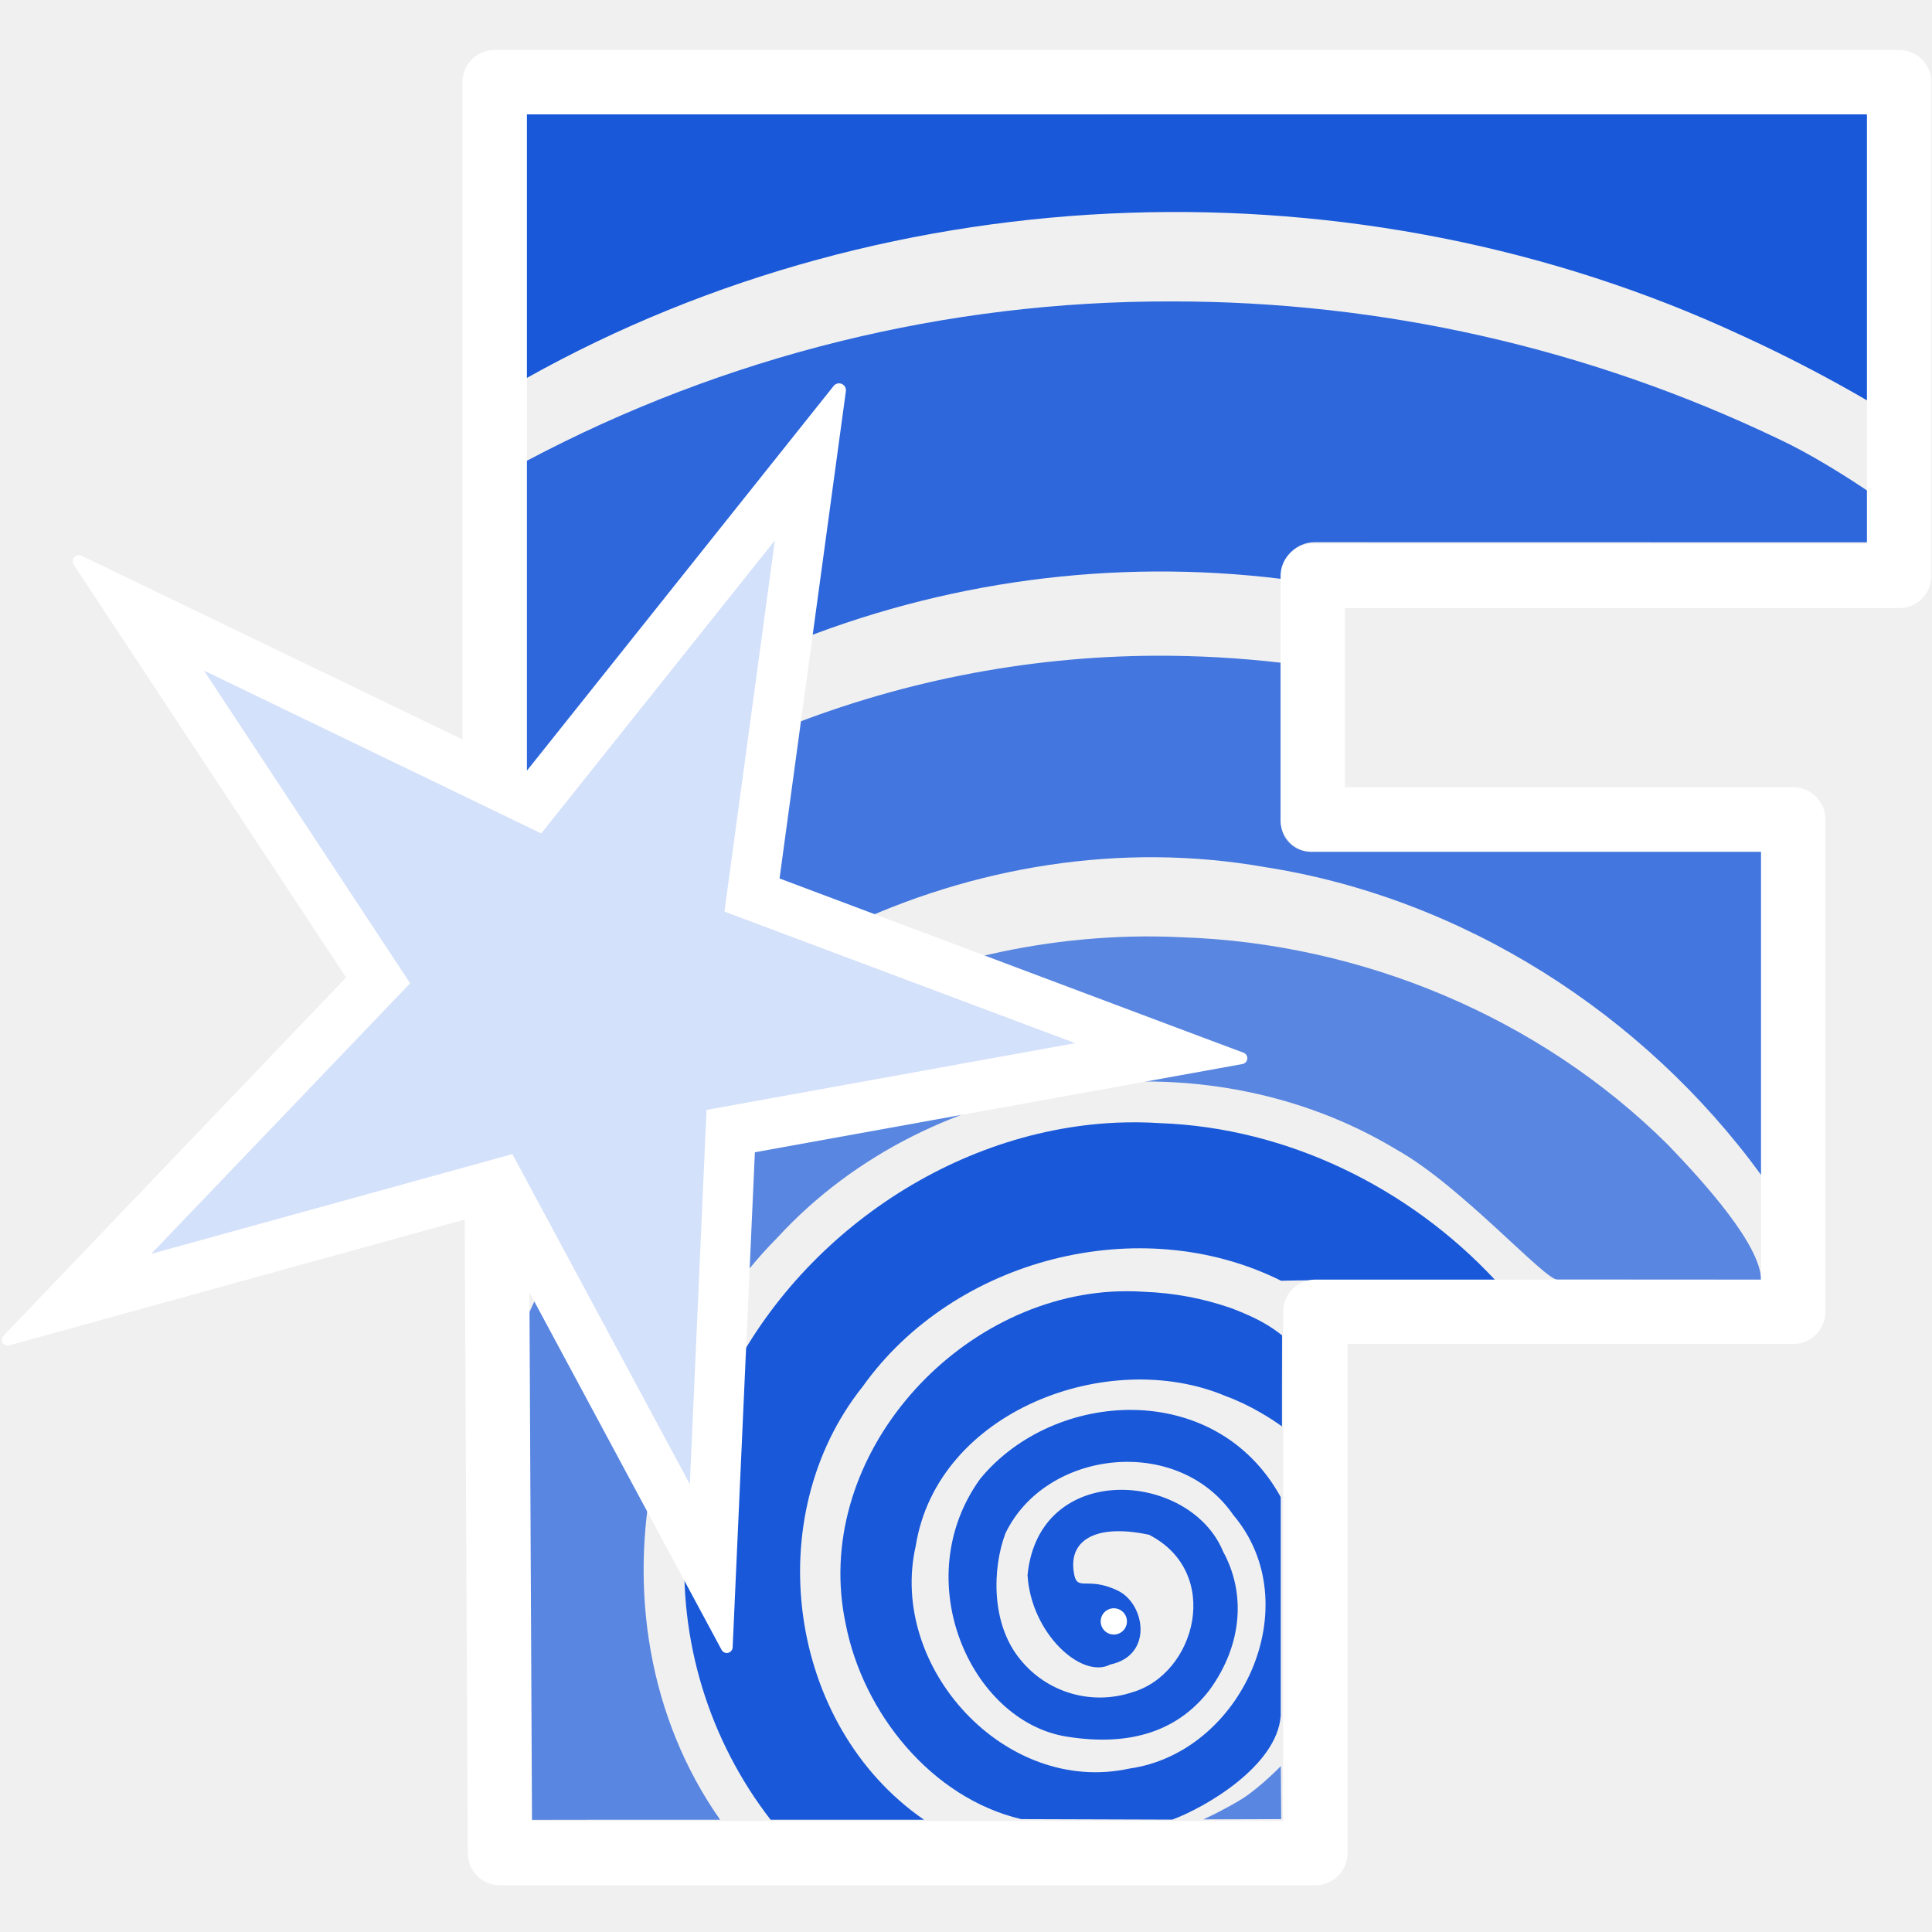
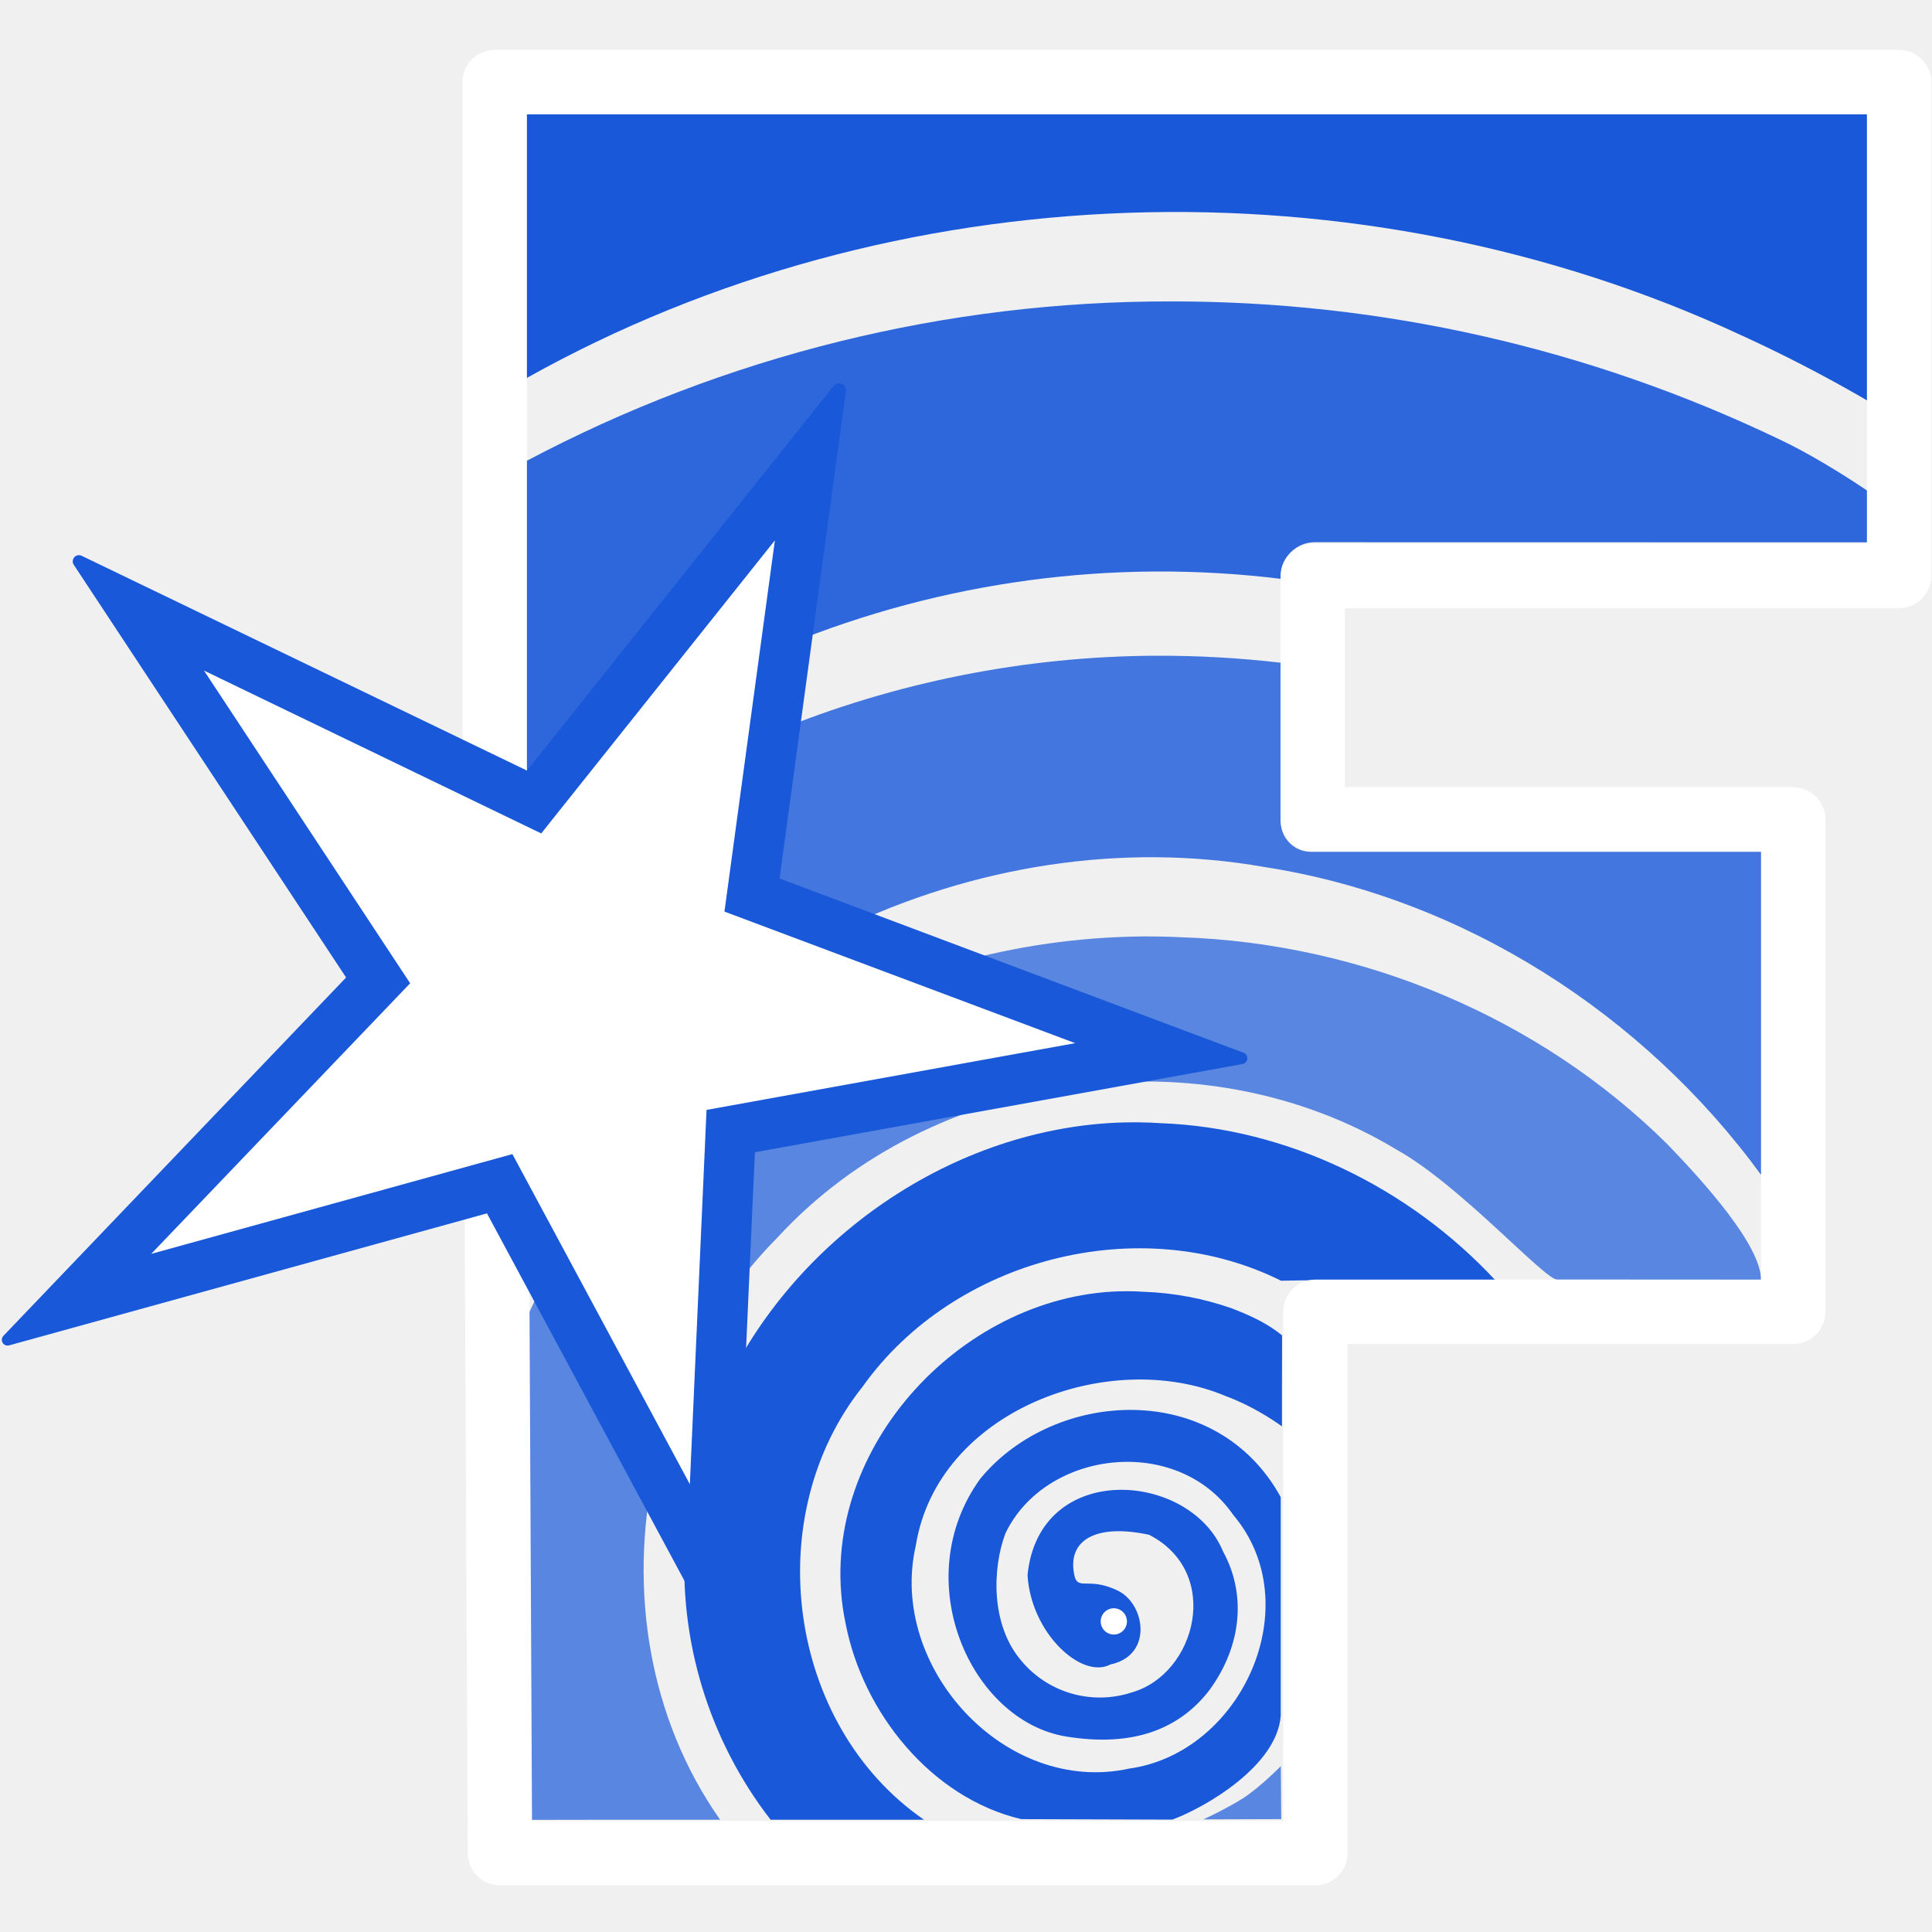
<svg xmlns="http://www.w3.org/2000/svg" viewBox="0 0 158.75 158.75">
  <path fill="#1858d9" d="M45.055 104.702a46.497 46.497 0 0 0-1.795 3.65l.02 41.183 6.787-.01h9.105c-5.879-8.36-7.492-18.897-5.435-28.699z" opacity=".7" style="line-height:1.25;-inkscape-font-specification:&quot;Gill Sans Ultra Bold, Normal&quot;;font-variant-ligatures:normal;font-variant-position:normal;font-variant-caps:normal;font-variant-numeric:normal;font-variant-alternates:normal;font-variant-east-asian:normal;font-feature-settings:normal;font-variation-settings:normal;text-indent:0;text-align:start;text-decoration-line:none;text-decoration-style:solid;text-decoration-color:#000;text-transform:none;text-orientation:mixed;white-space:normal;shape-padding:0;shape-margin:0;inline-size:0;isolation:auto;mix-blend-mode:normal;solid-color:#000;solid-opacity:1" />
  <path fill="#1858d9" d="M91.33 106.134c-13.17.807-24.676 13.946-21.842 27.297 1.422 7.311 7.039 14.3 14.42 16.044l12.423.04c2.743-1.019 8.592-4.417 8.904-8.521v-17.98c-5.344-9.72-18.625-8.873-24.685-1.512-6 8.289-.807 19.905 7.059 21.186 5.445.888 9.277-.575 11.768-3.812 2.742-3.76 2.984-8.006 1.119-11.394-2.723-6.625-15.126-7.513-16.064 1.936.273 4.77 4.447 8.601 6.807 7.35 3.55-.755 2.854-4.99.605-6.07-2.632-1.27-3.398.273-3.63-1.643-.333-2.592 1.966-3.852 6.201-2.945 6.05 3.096 3.862 11.466-1.432 12.958a8.4 8.4 0 0 1-9.125-2.682c-2.45-2.935-2.32-7.503-1.25-10.377 3.286-6.887 14.147-8.167 18.725-1.532 6.232 7.36.726 19.542-8.531 20.843-10.205 2.239-19.835-8.33-17.556-18.302 1.775-11.113 15.872-16.356 25.472-12.302 2.017.736 3.842 1.915 4.618 2.49v-3.368l.01-4.114c-1.018-.807-2.047-1.412-4.104-2.208a24.433 24.433 0 0 0-7.26-1.372c-.888-.06-1.775-.06-2.652-.01z" style="line-height:1.25;-inkscape-font-specification:&quot;Gill Sans Ultra Bold, Normal&quot;;font-variant-ligatures:normal;font-variant-position:normal;font-variant-caps:normal;font-variant-numeric:normal;font-variant-alternates:normal;font-variant-east-asian:normal;font-feature-settings:normal;font-variation-settings:normal;text-indent:0;text-align:start;text-decoration-line:none;text-decoration-style:solid;text-decoration-color:#000;text-transform:none;text-orientation:mixed;white-space:normal;shape-padding:0;shape-margin:0;inline-size:0;isolation:auto;mix-blend-mode:normal;solid-color:#000;solid-opacity:1" />
  <path fill="#1858d9" d="M105.245 145.118s-1.633 1.684-3.136 2.663c-1.643 1.008-3.227 1.714-3.227 1.714l6.394-.02z" opacity=".7" style="line-height:1.25;-inkscape-font-specification:&quot;Gill Sans Ultra Bold, Normal&quot;;font-variant-ligatures:normal;font-variant-position:normal;font-variant-caps:normal;font-variant-numeric:normal;font-variant-alternates:normal;font-variant-east-asian:normal;font-feature-settings:normal;font-variation-settings:normal;text-indent:0;text-align:start;text-decoration-line:none;text-decoration-style:solid;text-decoration-color:#000;text-transform:none;text-orientation:mixed;white-space:normal;shape-padding:0;shape-margin:0;inline-size:0;isolation:auto;mix-blend-mode:normal;solid-color:#000;solid-opacity:1" />
  <path fill="#1858d9" d="M91.743 92.249c-14.047.635-27.156 10.063-32.692 22.86l-.645 14.42-2.017-3.762c-.03.242-.07.484-.09.737a33.962 33.962 0 0 0 7.018 23.021h12.605c-11.264-7.775-13.533-24.947-5.042-35.586 7.522-10.568 22.82-14.47 34.386-8.702 1.563-.04 4.406-.06 6.494-.081h11.072c-7.07-7.583-17.062-12.484-27.479-12.867a33.04 33.04 0 0 0-3.6-.04z" color="#000" font-family="'Gill Sans Ultra Bold'" font-size="44.68" font-weight="400" letter-spacing="0" overflow="visible" paint-order="markers stroke fill" style="line-height:1.25;-inkscape-font-specification:&quot;Gill Sans Ultra Bold, Normal&quot;;font-variant-ligatures:normal;font-variant-position:normal;font-variant-caps:normal;font-variant-numeric:normal;font-variant-alternates:normal;font-variant-east-asian:normal;font-feature-settings:normal;font-variation-settings:normal;text-indent:0;text-align:start;text-decoration-line:none;text-decoration-style:solid;text-decoration-color:#000;text-transform:none;text-orientation:mixed;white-space:normal;shape-padding:0;shape-margin:0;inline-size:0;isolation:auto;mix-blend-mode:normal;solid-color:#000;solid-opacity:1" word-spacing="0" />
  <path fill="#1858d9" d="M92.933 76.962a59.091 59.091 0 0 0-15.459 2.47L96.09 86.42l-36.05 6.525-.635 14.248a35.949 35.949 0 0 1 4.477-5.506c12.666-13.774 34.89-16.89 50.894-7.21 5.213 2.904 12.12 10.669 13.19 10.669l16.738.01c-.03-2.854-4.678-8.006-7.663-11.102-10.558-10.487-25.17-16.558-39.993-17.042a56.197 56.197 0 0 0-4.114-.05z" color="#000" font-family="'Gill Sans Ultra Bold'" font-size="44.68" font-weight="400" letter-spacing="0" opacity=".7" overflow="visible" paint-order="markers stroke fill" style="line-height:1.25;-inkscape-font-specification:&quot;Gill Sans Ultra Bold, Normal&quot;;font-variant-ligatures:normal;font-variant-position:normal;font-variant-caps:normal;font-variant-numeric:normal;font-variant-alternates:normal;font-variant-east-asian:normal;font-feature-settings:normal;font-variation-settings:normal;text-indent:0;text-align:start;text-decoration-line:none;text-decoration-style:solid;text-decoration-color:#000;text-transform:none;text-orientation:mixed;white-space:normal;shape-padding:0;shape-margin:0;inline-size:0;isolation:auto;mix-blend-mode:normal;solid-color:#000;solid-opacity:1" word-spacing="0" />
  <path fill="#1858d9" d="M95.5 54.72a82.92 82.92 0 0 0-31.1 6.2l-1.8 13.3 7.33 2.76c10.63-5.1 22.72-7.1 34.44-5.04 16.14 2.51 30.88 11.95 40.46 25.1V70.7h-36.686a2.464 2.464 45 0 1-2.464-2.464V55.29a85.86 85.86 0 0 0-10.18-.57Z" color="#000" font-family="'Gill Sans Ultra Bold'" font-size="44.68" font-weight="400" letter-spacing="0" opacity=".8" overflow="visible" paint-order="markers stroke fill" style="line-height:1.25;-inkscape-font-specification:&quot;Gill Sans Ultra Bold, Normal&quot;;font-variant-ligatures:normal;font-variant-position:normal;font-variant-caps:normal;font-variant-numeric:normal;font-variant-alternates:normal;font-variant-east-asian:normal;font-feature-settings:normal;font-variation-settings:normal;text-indent:0;text-align:start;text-decoration-line:none;text-decoration-style:solid;text-decoration-color:#000;text-transform:none;text-orientation:mixed;white-space:normal;shape-padding:0;shape-margin:0;inline-size:0;isolation:auto;mix-blend-mode:normal;solid-color:#000;solid-opacity:1" transform="translate(-1.33 -1.3) scale(1.0084)" word-spacing="0" />
  <path fill="#1858d9" d="M96.74 25.85a111.7 111.7 0 0 0-52.52 13v27.48l.08.05c.65-.54 1.32-1.05 1.99-1.56l21.2-26.6-2.12 15.64a80.58 80.58 0 0 1 40.36-5.4l.002-.287a2.72 2.72 135.197 0 1 2.721-2.702l50.037.009c-.04-1.01-7.52-6.22-12.2-8.4a114.27 114.27 0 0 0-49.55-11.23Z" color="#000" font-family="'Gill Sans Ultra Bold'" font-size="44.68" font-weight="400" letter-spacing="0" opacity=".9" overflow="visible" paint-order="markers stroke fill" style="line-height:1.25;-inkscape-font-specification:&quot;Gill Sans Ultra Bold, Normal&quot;;font-variant-ligatures:normal;font-variant-position:normal;font-variant-caps:normal;font-variant-numeric:normal;font-variant-alternates:normal;font-variant-east-asian:normal;font-feature-settings:normal;font-variation-settings:normal;text-indent:0;text-align:start;text-decoration-line:none;text-decoration-style:solid;text-decoration-color:#000;text-transform:none;text-orientation:mixed;white-space:normal;shape-padding:0;shape-margin:0;inline-size:0;isolation:auto;mix-blend-mode:normal;solid-color:#000;solid-opacity:1" transform="translate(-1.33 -1.3) scale(1.0084)" word-spacing="0" />
  <path fill="#1858d9" d="M43.26 9.4v21.67c30.231-16.93 68.419-18.12 99.8-3.53a117.69 117.69 0 0 1 15.428 8.491V9.39Z" color="#000" font-family="'Gill Sans Ultra Bold'" font-size="44.68" font-weight="400" letter-spacing="0" overflow="visible" paint-order="markers stroke fill" style="line-height:1.25;-inkscape-font-specification:&quot;Gill Sans Ultra Bold, Normal&quot;;font-variant-ligatures:normal;font-variant-position:normal;font-variant-caps:normal;font-variant-numeric:normal;font-variant-alternates:normal;font-variant-east-asian:normal;font-feature-settings:normal;font-variation-settings:normal;text-indent:0;text-align:start;text-decoration-line:none;text-decoration-style:solid;text-decoration-color:#000;text-transform:none;text-orientation:mixed;white-space:normal;shape-padding:0;shape-margin:0;inline-size:0;isolation:auto;mix-blend-mode:normal;solid-color:#000;solid-opacity:1" word-spacing="0" />
  <path fill="none" stroke="#fff" stroke-linecap="round" stroke-linejoin="round" stroke-width="5.29" d="M40.648 63.409V6.748h115.4v40.577h-48.18v20.007h39.477v40.456H108.08v44.48H41.082Z" />
-   <path fill="#d4e1fa" stroke="#000" stroke-width=".28" d="M13.533 52.004 43.855 65.92l21.831-27.146-3.509 34.608 33.257 12.786L60.14 93.63l-1.815 33.267-17.304-29.304-34.386 9.166 24.202-25.915Z" />
-   <path fill="#fff" fill-rule="evenodd" d="M69.246 32.739 44.26 64.08 7.974 46.578a.506.506 131.166 0 0-.643.735L29.52 80.94 1.598 110.138a.47.47 59.139 0 0 .465.778L41 100.16l19.118 35.57a.479.479 167.158 0 0 .9-.205L62.83 95.18l39.73-7.189a.481.481 95.136 0 0 .084-.924L97.31 85.07l-32.47-12.2 5.404-39.704a.563.563 23.157 0 0-.998-.427ZM64.46 45.32l-4.11 30.25 28.58 10.72-30.04 5.44-1.36 30.5-14.46-26.9-29.43 8.13 21.1-22.05-16.8-25.48L45.42 69.2Z" color="#000" font-family="sans-serif" font-weight="400" overflow="visible" style="line-height:normal;font-variant-ligatures:normal;font-variant-position:normal;font-variant-caps:normal;font-variant-numeric:normal;font-variant-alternates:normal;font-variant-east-asian:normal;font-feature-settings:normal;font-variation-settings:normal;text-indent:0;text-align:start;text-decoration-line:none;text-decoration-style:solid;text-decoration-color:#000;text-transform:none;text-orientation:mixed;white-space:normal;shape-padding:0;shape-margin:0;inline-size:0;isolation:auto;mix-blend-mode:normal;solid-color:#000;solid-opacity:1" transform="translate(-1.33 -1.3) scale(1.0084)" />
+   <path fill="#fff" stroke="#000" stroke-width=".28" d="M13.533 52.004 43.855 65.92l21.831-27.146-3.509 34.608 33.257 12.786L60.14 93.63l-1.815 33.267-17.304-29.304-34.386 9.166 24.202-25.915Z" />
+   <path fill="#1858d9" fill-rule="evenodd" d="M69.246 32.739 44.26 64.08 7.974 46.578a.506.506 131.166 0 0-.643.735L29.52 80.94 1.598 110.138a.47.47 59.139 0 0 .465.778L41 100.16l19.118 35.57a.479.479 167.158 0 0 .9-.205L62.83 95.18l39.73-7.189a.481.481 95.136 0 0 .084-.924L97.31 85.07l-32.47-12.2 5.404-39.704a.563.563 23.157 0 0-.998-.427ZM64.46 45.32l-4.11 30.25 28.58 10.72-30.04 5.44-1.36 30.5-14.46-26.9-29.43 8.13 21.1-22.05-16.8-25.48L45.42 69.2Z" color="#000" font-family="sans-serif" font-weight="400" overflow="visible" style="line-height:normal;font-variant-ligatures:normal;font-variant-position:normal;font-variant-caps:normal;font-variant-numeric:normal;font-variant-alternates:normal;font-variant-east-asian:normal;font-feature-settings:normal;font-variation-settings:normal;text-indent:0;text-align:start;text-decoration-line:none;text-decoration-style:solid;text-decoration-color:#000;text-transform:none;text-orientation:mixed;white-space:normal;shape-padding:0;shape-margin:0;inline-size:0;isolation:auto;mix-blend-mode:normal;solid-color:#000;solid-opacity:1" transform="translate(-1.33 -1.3) scale(1.0084)" />
  <path fill="#fff" fill-rule="evenodd" d="M92.6 133.23a1.079 1.079 0 0 1-1.079 1.078 1.079 1.079 0 0 1-1.079-1.078 1.079 1.079 0 0 1 1.08-1.08 1.079 1.079 0 0 1 1.078 1.08" />
</svg>
